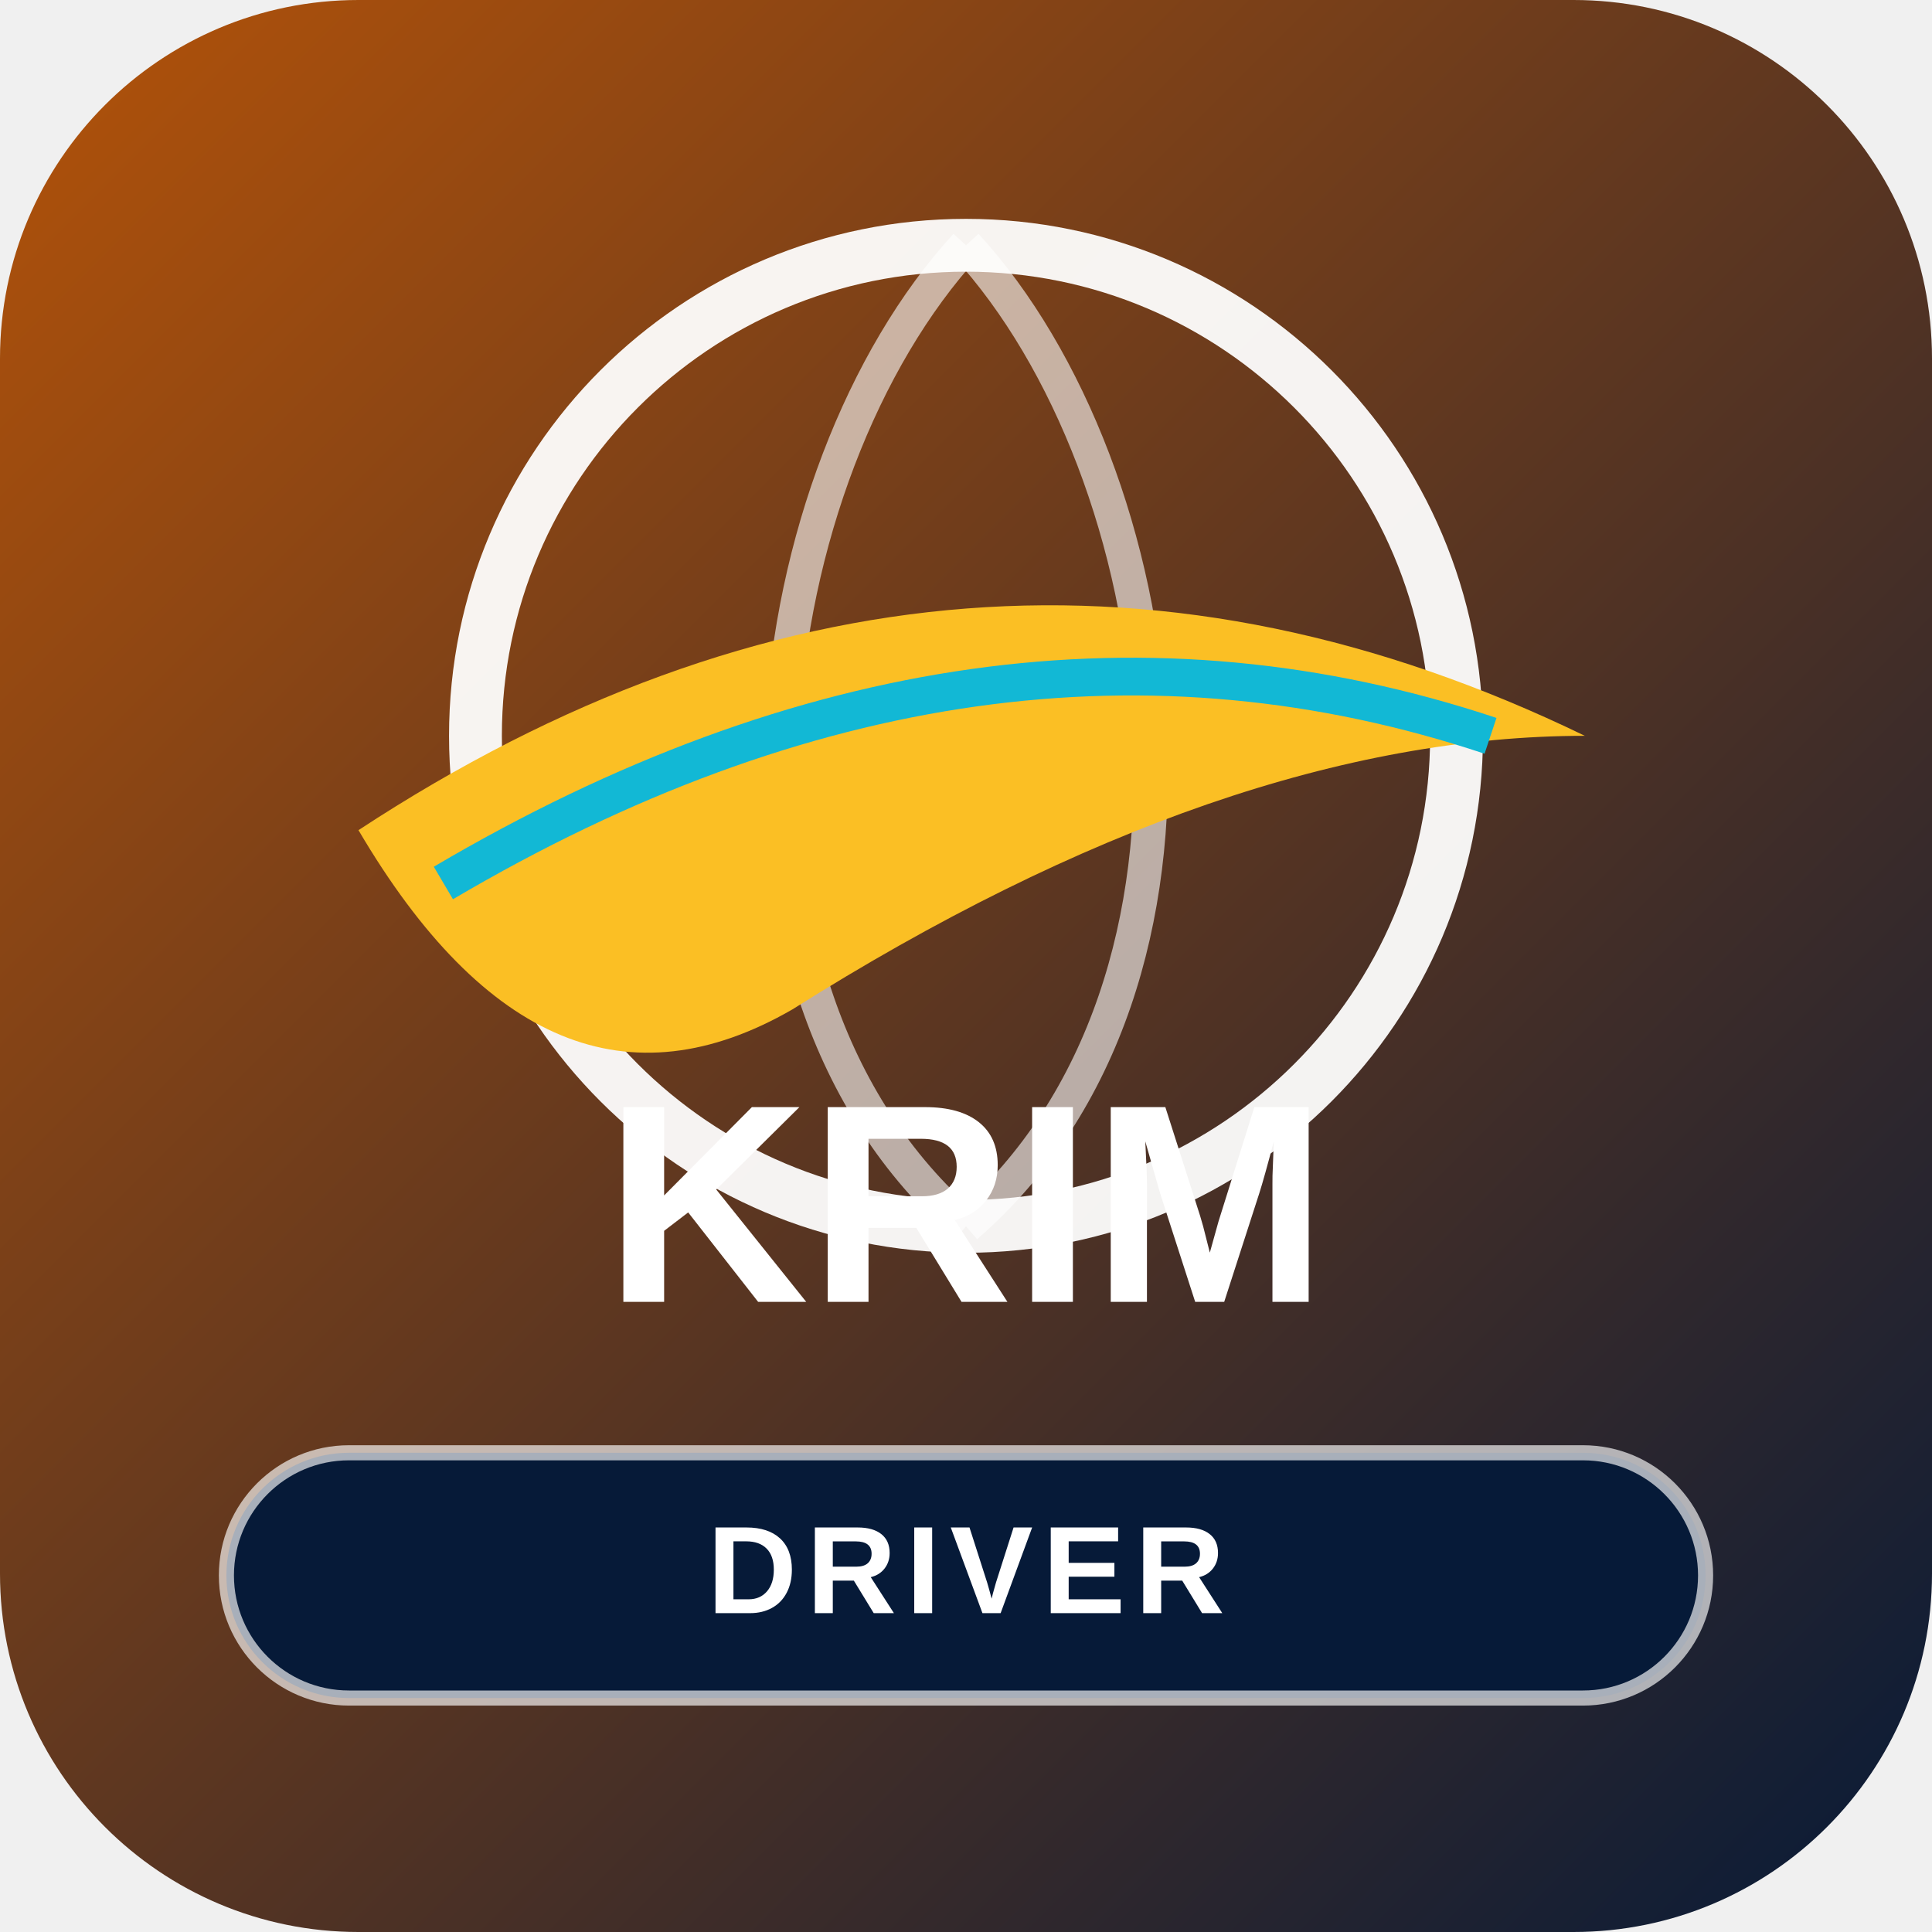
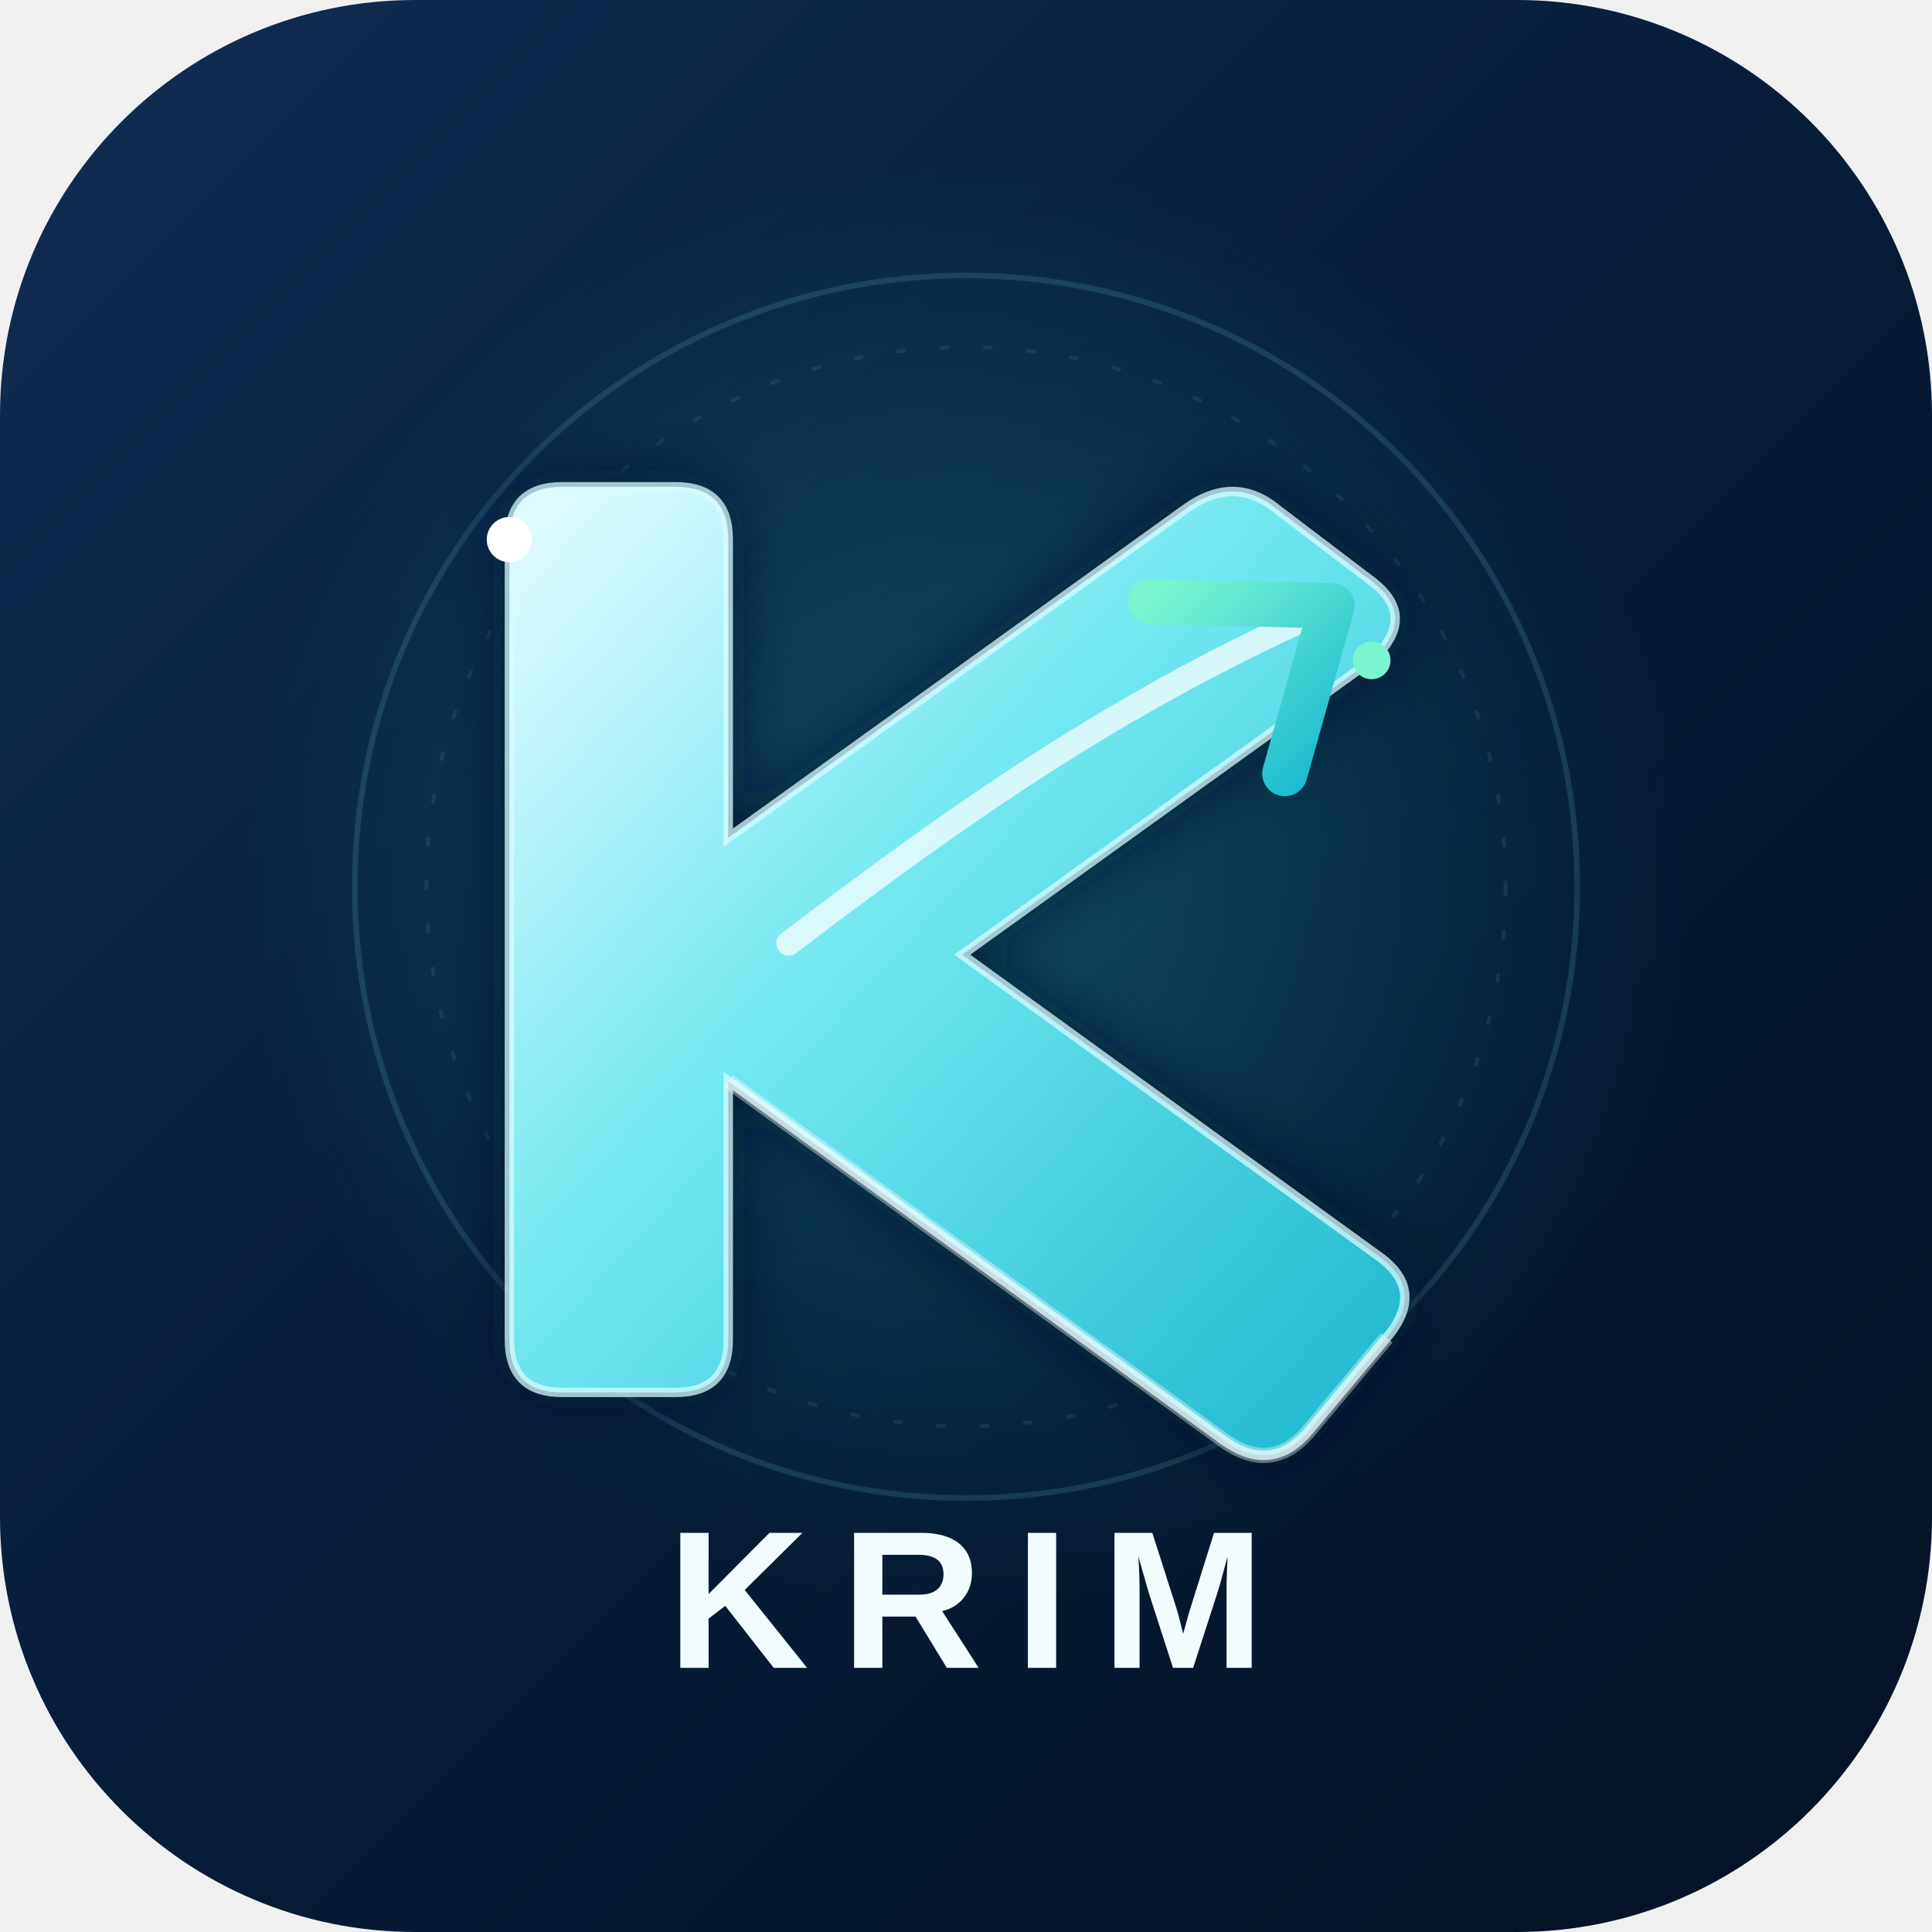
<svg xmlns="http://www.w3.org/2000/svg" width="1024" height="1024" viewBox="0 0 1024 1024">
  <defs>
-     <linearGradient id="g" x1="0" y1="0" x2="1" y2="1">
-       <stop stop-color="#B45309" />
-       <stop offset="1" stop-color="#061A38" />
+     <linearGradient id="bg" x1="0" y1="0" x2="1" y2="1">
+       <stop stop-color="#102D55" />
+       <stop offset=".55" stop-color="#071B35" />
+       <stop offset="1" stop-color="#041225" />
    </linearGradient>
+     <linearGradient id="metal" x1="0" y1="0" x2="1" y2="1">
+       <stop stop-color="#E8FCFF" />
+       <stop offset=".42" stop-color="#73E8F1" />
+       <stop offset="1" stop-color="#1AB6CE" />
+     </linearGradient>
+     <linearGradient id="accent" x1="0" y1="0" x2="1" y2="1">
+       <stop stop-color="#7AF5D0" />
+       <stop offset="1" stop-color="#18B9D2" />
+     </linearGradient>
+     <radialGradient id="glow">
+       <stop stop-color="#19C6D5" stop-opacity=".28" />
+       <stop offset="1" stop-color="#19C6D5" stop-opacity="0" />
+     </radialGradient>
+     <filter id="shadow" x="-40%" y="-40%" width="180%" height="180%">
+       <feGaussianBlur stdDeviation="18" />
+     </filter>
  </defs>
-   <rect width="1024" height="1024" rx="190" fill="url(#g)" />
-   <circle cx="512" cy="390" r="260" fill="none" stroke="#fff" stroke-width="28" opacity=".94" />
-   <path d="M300 390h424M512 130c-110 120-150 390 0 520M512 130c110 120 150 390 0 520" fill="none" stroke="#fff" stroke-width="18" opacity=".6" />
-   <path d="M190 440 Q510 230 840 390 Q650 390 420 535 Q290 610 190 440Z" fill="#FBBF24" />
-   <path d="M235 468 Q520 300 790 390" fill="none" stroke="#12B8D5" stroke-width="20" />
-   <text x="512" y="690" text-anchor="middle" font-family="Arial,sans-serif" font-size="150" font-weight="800" fill="#fff">KRIM</text>
-   <rect x="120" y="770" width="784" height="130" rx="65" fill="#061A38" stroke="#fff" stroke-opacity=".65" stroke-width="8" />
-   <text x="512" y="855" text-anchor="middle" font-family="Arial,sans-serif" font-size="66" font-weight="700" letter-spacing="5" fill="#fff">DRIVER</text>
+   <rect width="1024" height="1024" rx="220" fill="url(#bg)" />
+   <circle cx="512" cy="470" r="380" fill="url(#glow)" />
+   <circle cx="512" cy="470" r="324" fill="none" stroke="#8CEBF1" stroke-opacity=".13" stroke-width="3" />
+   <circle cx="512" cy="470" r="286" fill="none" stroke="#8CEBF1" stroke-opacity=".09" stroke-width="2" stroke-dasharray="5 18" />
+   <path d="M270 710 L270 286 Q270 258 298 258 H358 Q386 258 386 286 V444 L628 270 Q654 251 677 270 L727 308 Q752 327 727 350 L510 506 L731 666 Q756 684 735 709 L694 758 Q674 782 648 763 L386 573 V710 Q386 738 358 738 H298 Q270 738 270 710Z" fill="#061225" opacity=".8" filter="url(#shadow)" />
+   <path d="M270 710 L270 286 Q270 258 298 258 H358 Q386 258 386 286 V444 L628 270 Q654 251 677 270 L727 308 Q752 327 727 350 L510 506 L731 666 Q756 684 735 709 L694 758 Q674 782 648 763 L386 573 V710 Q386 738 358 738 H298 Q270 738 270 710Z" fill="url(#metal)" stroke="#D8FBFF" stroke-opacity=".75" stroke-width="5" />
+   <path d="M418 500 C510 430 590 374 696 326" fill="none" stroke="#FFFFFF" stroke-opacity=".72" stroke-width="13" stroke-linecap="round" />
+   <path d="M610 319 L706 321 L681 410" fill="none" stroke="url(#accent)" stroke-width="24" stroke-linecap="round" stroke-linejoin="round" />
+   <path d="M386 573 L648 763 Q674 782 694 758 L735 709" fill="none" stroke="#FFFFFF" stroke-opacity=".38" stroke-width="8" />
+   <circle cx="270" cy="286" r="12" fill="#FFFFFF" />
+   <circle cx="727" cy="350" r="10" fill="#7AF5D0" />
+   <text x="512" y="884" text-anchor="middle" font-family="Arial,sans-serif" font-size="104" font-weight="800" letter-spacing="17" fill="#F2FCFF">KRIM</text>
+   <path d="M352 925 H672" stroke="url(#accent)" stroke-width="8" stroke-linecap="round" />
</svg>
